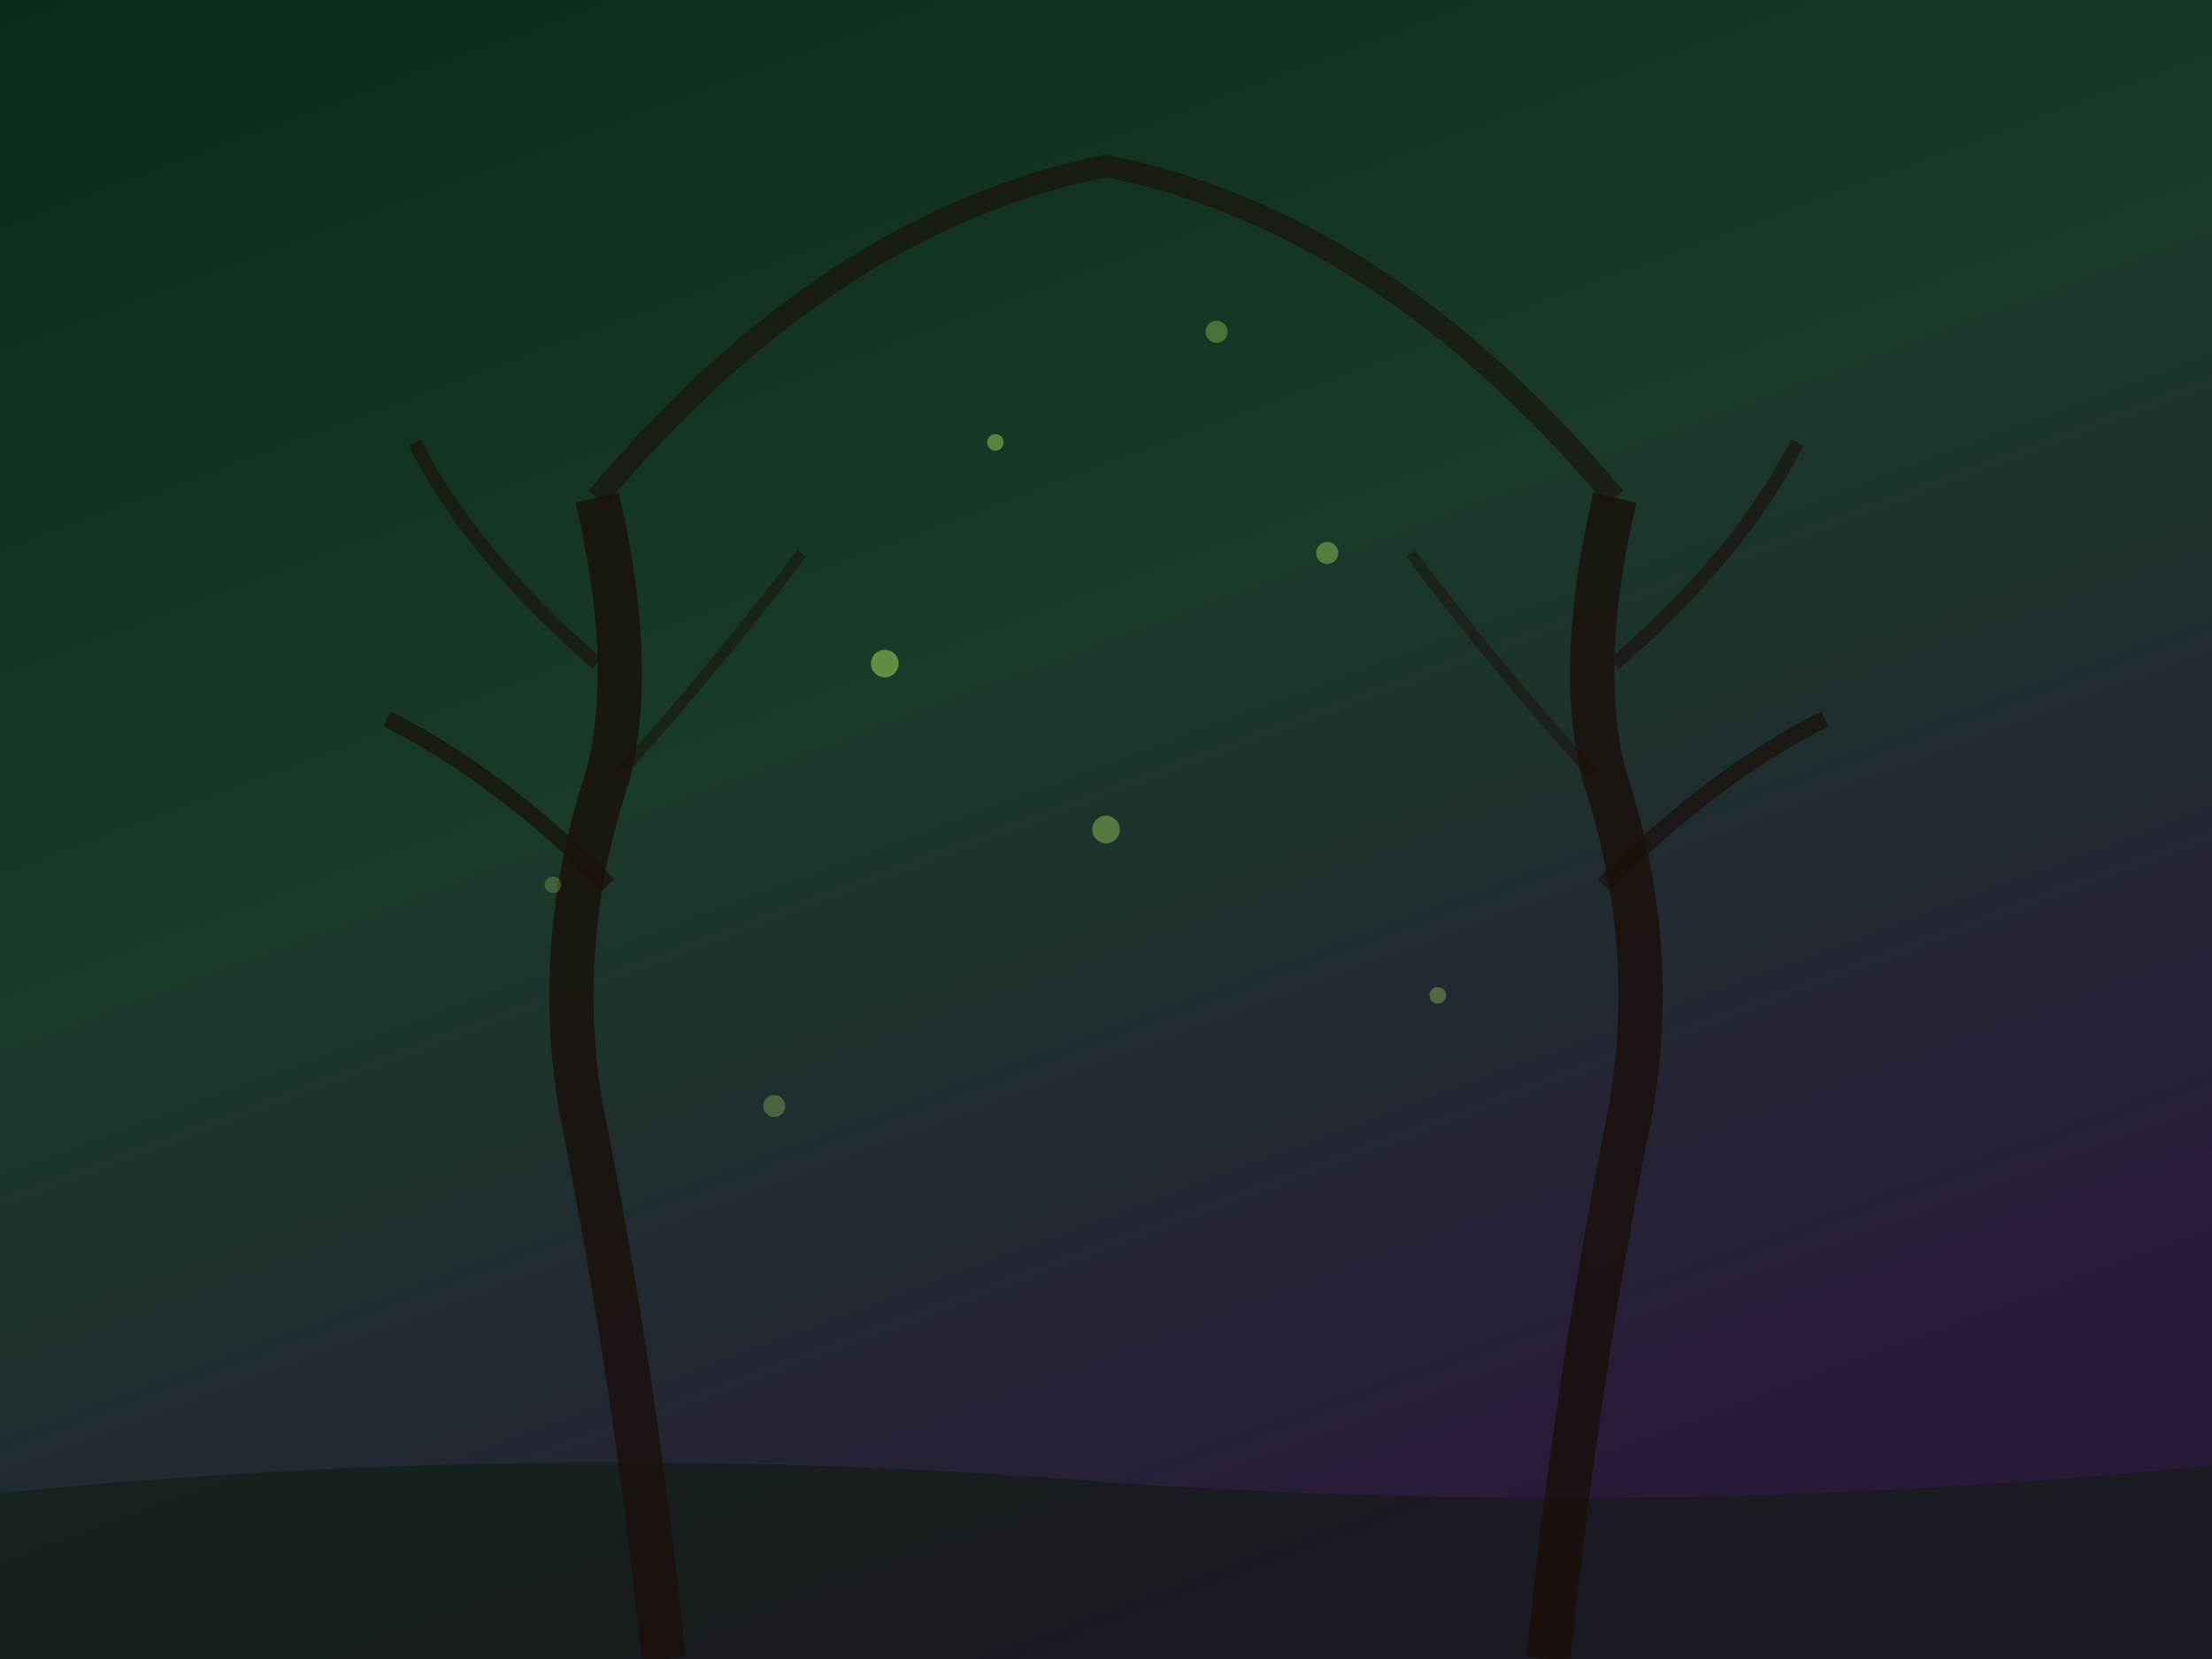
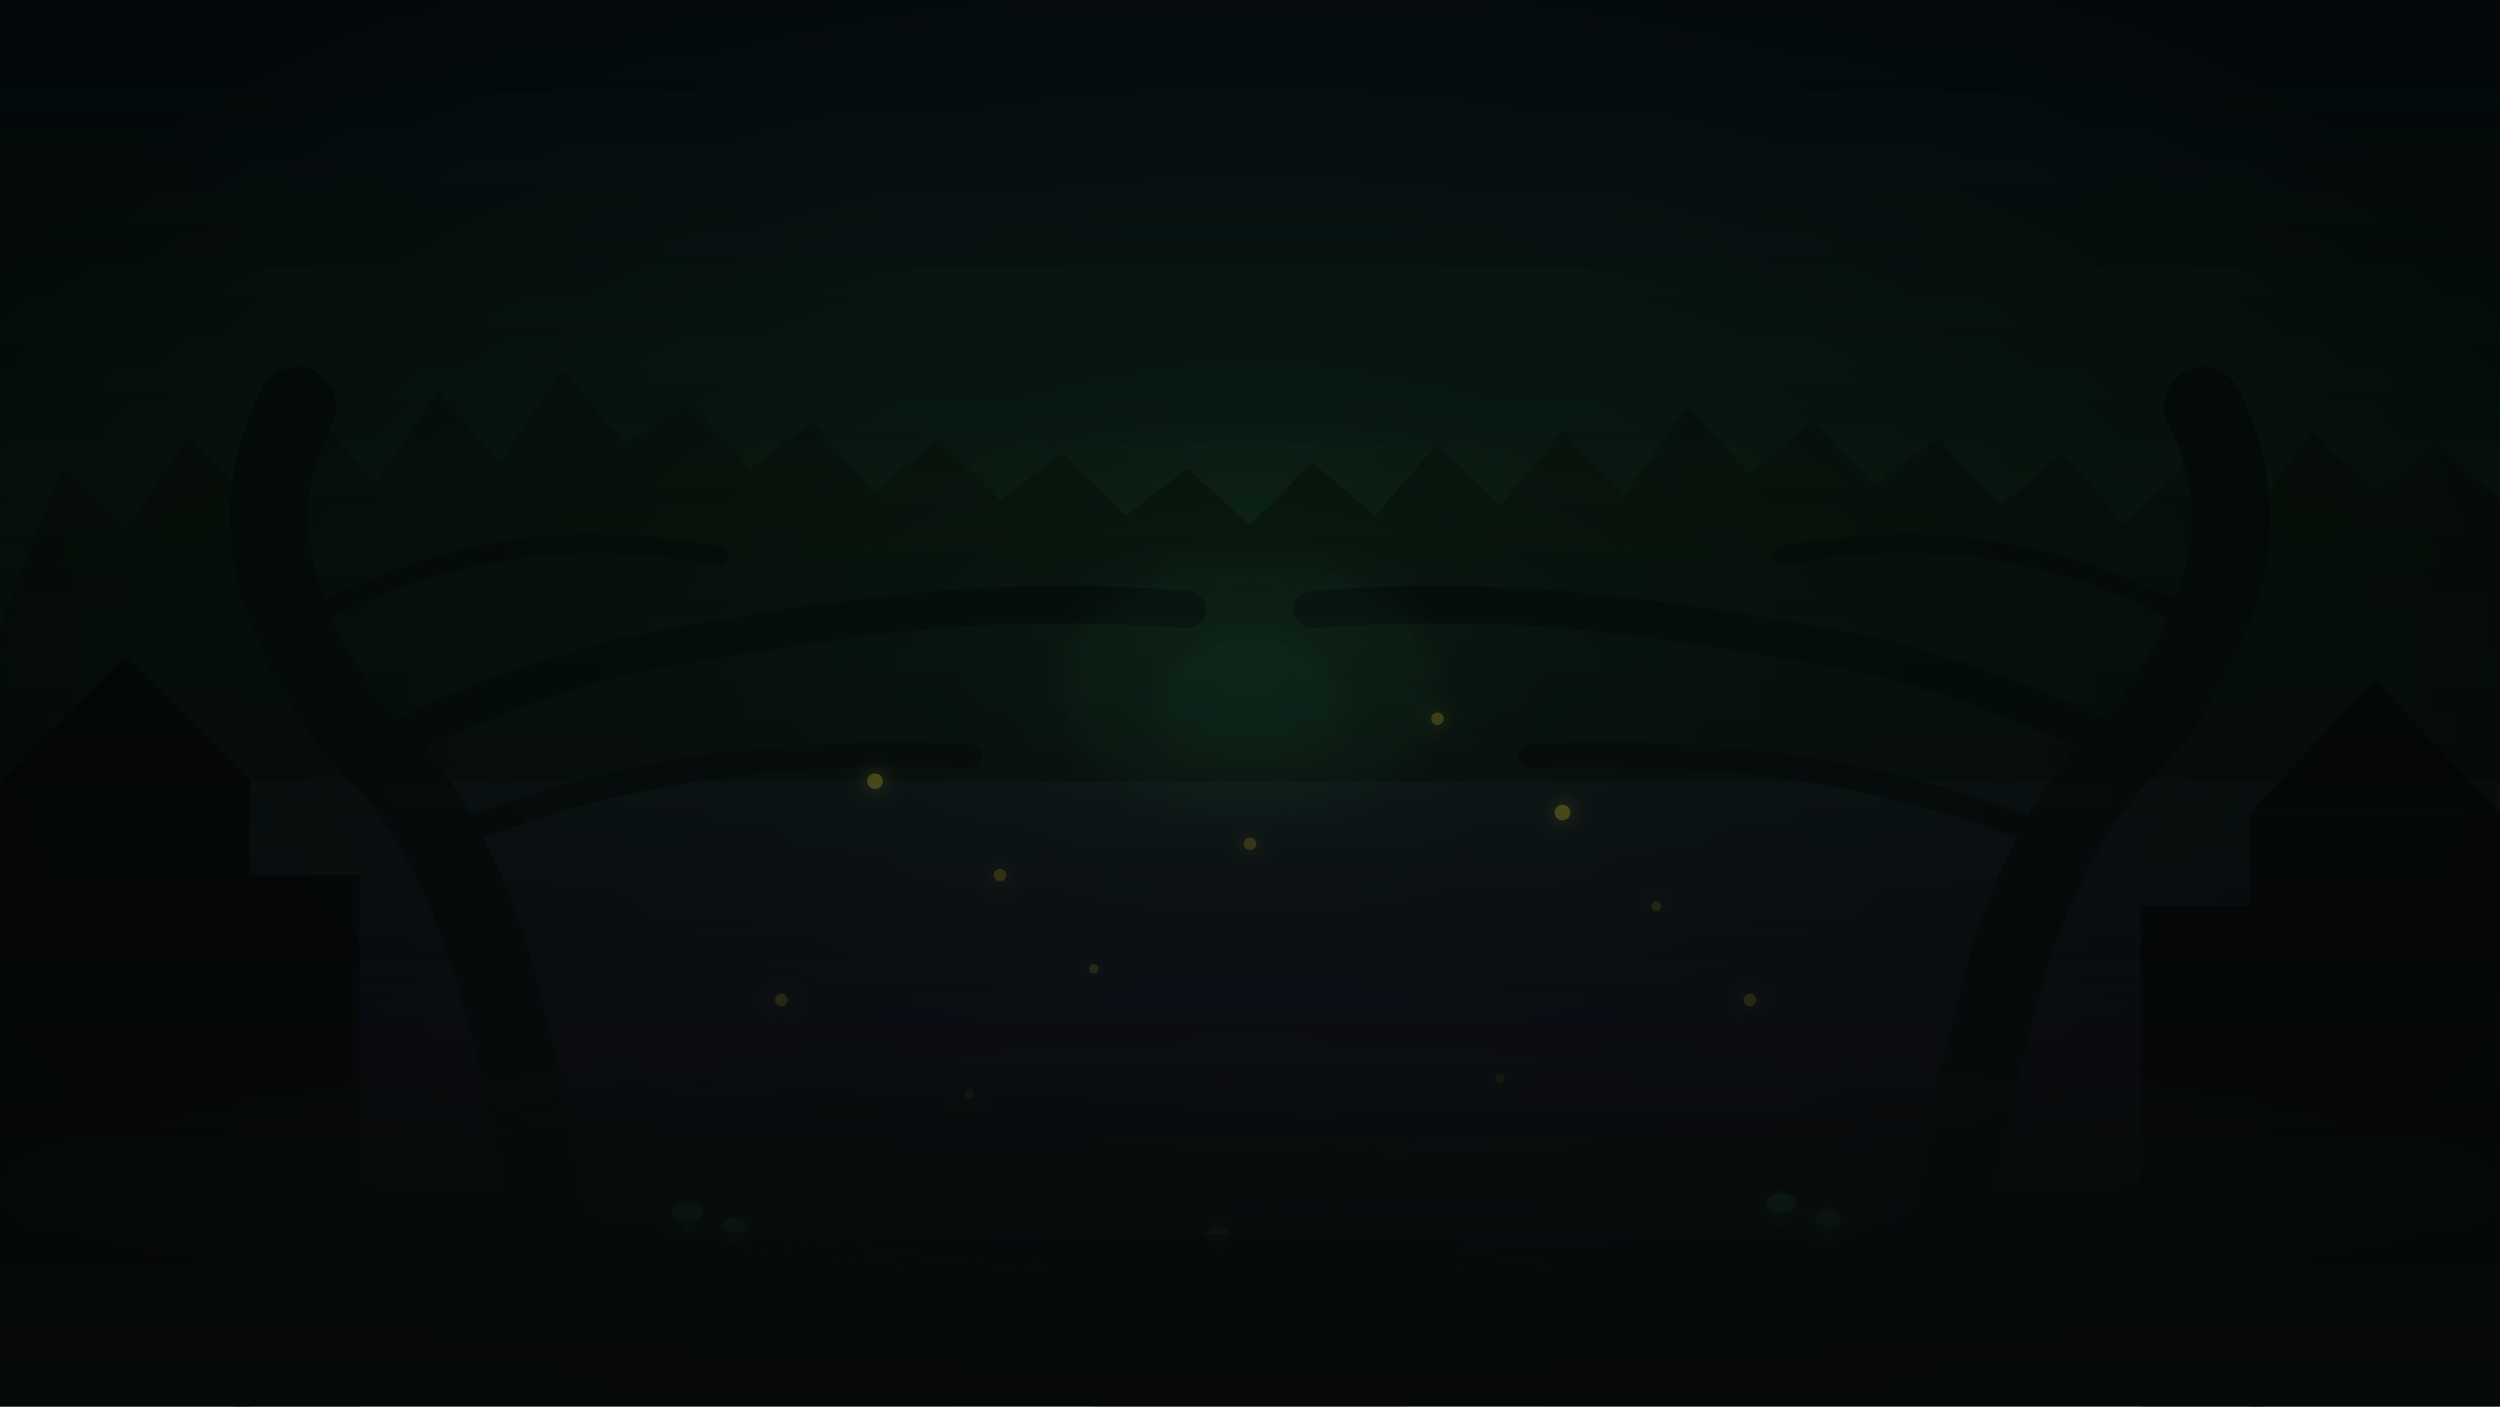
- <svg xmlns="http://www.w3.org/2000/svg" viewBox="0 0 400 300">
+ <svg xmlns="http://www.w3.org/2000/svg" width="800" height="450" viewBox="0 0 800 450">
  <defs>
-     <linearGradient id="bg" x1="0" y1="0" x2=".5" y2="1">
-       <stop offset="0%" stop-color="#0a2a1a" />
-       <stop offset="50%" stop-color="#1a3a2a" />
-       <stop offset="100%" stop-color="#2a1a3a" />
+     <linearGradient id="sky" x1="0" y1="0" x2="0" y2="1">
+       <stop offset="0%" stop-color="#0a1820" />
+       <stop offset="40%" stop-color="#0c2818" />
+       <stop offset="75%" stop-color="#1a1830" />
+       <stop offset="100%" stop-color="#0a0c18" />
+     </linearGradient>
+     <radialGradient id="deep-light" cx="50%" cy="45%" r="20%">
+       <stop offset="0%" stop-color="#40c080" stop-opacity="0.2" />
+       <stop offset="100%" stop-color="#0c2818" stop-opacity="0" />
+     </radialGradient>
+     <filter id="glow">
+       <feGaussianBlur stdDeviation="3" result="b" />
+       <feMerge>
+         <feMergeNode in="b" />
+         <feMergeNode in="SourceGraphic" />
+       </feMerge>
+     </filter>
+     <filter id="soft">
+       <feGaussianBlur stdDeviation="4" />
+     </filter>
+     <linearGradient id="ground" x1="0" y1="0" x2="0" y2="1">
+       <stop offset="0%" stop-color="#0c1810" />
+       <stop offset="100%" stop-color="#060a08" />
    </linearGradient>
  </defs>
-   <rect width="400" height="300" fill="url(#bg)" />
-   <path d="M0 270Q100 260 200 268Q300 275 400 265L400 300H0Z" fill="#0a1a0a" opacity=".5" />
-   <path d="M120 300Q115 250 105 200Q100 170 110 140Q115 120 108 90" fill="none" stroke="#1a0f0a" stroke-width="8" opacity=".8" />
-   <path d="M110 160Q90 140 70 130" fill="none" stroke="#1a0f0a" stroke-width="3" opacity=".7" />
-   <path d="M108 120Q85 100 75 80" fill="none" stroke="#1a0f0a" stroke-width="2.5" opacity=".6" />
-   <path d="M112 140Q130 120 145 100" fill="none" stroke="#1a0f0a" stroke-width="2" opacity=".5" />
-   <path d="M280 300Q285 250 295 200Q300 170 290 140Q285 120 292 90" fill="none" stroke="#1a0f0a" stroke-width="8" opacity=".8" />
-   <path d="M290 160Q310 140 330 130" fill="none" stroke="#1a0f0a" stroke-width="3" opacity=".7" />
-   <path d="M292 120Q315 100 325 80" fill="none" stroke="#1a0f0a" stroke-width="2.5" opacity=".6" />
-   <path d="M288 140Q270 120 255 100" fill="none" stroke="#1a0f0a" stroke-width="2" opacity=".5" />
-   <path d="M108 90Q150 40 200 30Q250 40 292 90" fill="none" stroke="#1a0f0a" stroke-width="4" opacity=".6" />
-   <circle cx="160" cy="120" r="2.5" fill="#aae060" opacity=".5" />
-   <circle cx="240" cy="100" r="2" fill="#aae060" opacity=".4" />
-   <circle cx="180" cy="80" r="1.5" fill="#aae060" opacity=".45" />
-   <circle cx="220" cy="60" r="2" fill="#aae060" opacity=".35" />
-   <circle cx="140" cy="200" r="2" fill="#aae060" opacity=".3" />
-   <circle cx="260" cy="180" r="1.5" fill="#aae060" opacity=".35" />
-   <circle cx="200" cy="150" r="2.5" fill="#aae060" opacity=".4" />
-   <circle cx="100" cy="160" r="1.5" fill="#aae060" opacity=".25" />
+   <rect width="800" height="450" fill="url(#sky)" />
+   <rect width="800" height="450" fill="url(#deep-light)" />
+   <g fill="#081810" opacity="0.7">
+     <polygon points="0,200 20,150 40,170 60,140 80,160 100,130 120,155 140,125 160,148 180,118 200,142 220,128 240,150 260,135 280,158 300,140 320,160 340,145 360,165 380,150 400,168 420,148 440,165 460,142 480,162 500,138 520,158 540,130 560,152 580,135 600,155 620,140 640,162 660,145 680,168 700,148 720,165 740,138 760,158 780,142 800,160 800,250 0,250" />
+   </g>
+   <g fill="#061210" opacity="0.9">
+     <path d="M180,420 Q170,350 155,300 Q140,260 120,240 Q100,220 90,190 Q80,160 95,130" stroke="#061210" stroke-width="25" fill="none" stroke-linecap="round" />
+     <path d="M120,240 Q160,220 200,210 Q250,200 300,195 Q340,192 380,195" stroke="#061210" stroke-width="12" fill="none" stroke-linecap="round" />
+     <path d="M140,270 Q180,252 230,245 Q270,240 310,242" stroke="#061210" stroke-width="8" fill="none" stroke-linecap="round" />
+     <path d="M95,200 Q130,180 170,175 Q200,172 230,178" stroke="#061210" stroke-width="6" fill="none" stroke-linecap="round" />
+     <path d="M620,420 Q630,350 645,300 Q660,260 680,240 Q700,220 710,190 Q720,160 705,130" stroke="#061210" stroke-width="25" fill="none" stroke-linecap="round" />
+     <path d="M680,240 Q640,220 600,210 Q550,200 500,195 Q460,192 420,195" stroke="#061210" stroke-width="12" fill="none" stroke-linecap="round" />
+     <path d="M660,270 Q620,252 570,245 Q530,240 490,242" stroke="#061210" stroke-width="8" fill="none" stroke-linecap="round" />
+     <path d="M705,200 Q670,180 630,175 Q600,172 570,178" stroke="#061210" stroke-width="6" fill="none" stroke-linecap="round" />
+   </g>
+   <g stroke="#0a1810" stroke-width="4" fill="none" stroke-linecap="round" opacity="0.7">
+     <path d="M200,400 Q250,395 300,405 Q340,410 380,400" />
+     <path d="M420,405 Q460,398 500,408 Q540,412 600,402" />
+     <path d="M250,420 Q300,415 350,425" />
+     <path d="M450,418 Q500,412 550,422" />
+   </g>
+   <ellipse cx="400" cy="220" rx="60" ry="40" fill="#30a068" opacity="0.08" filter="url(#soft)" />
+   <ellipse cx="400" cy="225" rx="30" ry="20" fill="#40c080" opacity="0.06" filter="url(#soft)" />
+   <g filter="url(#glow)">
+     <ellipse cx="220" cy="388" rx="5" ry="3" fill="#30c080" opacity="0.5" />
+     <rect x="219" y="388" width="2" height="8" fill="#1a6040" opacity="0.4" />
+     <ellipse cx="235" cy="392" rx="4" ry="2.5" fill="#40d090" opacity="0.4" />
+     <rect x="234" y="392" width="2" height="6" fill="#1a6040" opacity="0.3" />
+     <ellipse cx="570" cy="385" rx="5" ry="3" fill="#30c080" opacity="0.5" />
+     <rect x="569" y="385" width="2" height="8" fill="#1a6040" opacity="0.4" />
+     <ellipse cx="585" cy="390" rx="4" ry="2.5" fill="#40d090" opacity="0.4" />
+     <rect x="584" y="390" width="2" height="6" fill="#1a6040" opacity="0.3" />
+     <ellipse cx="390" cy="395" rx="4" ry="2.5" fill="#40d090" opacity="0.35" />
+     <rect x="389" y="395" width="2" height="6" fill="#1a6040" opacity="0.3" />
+   </g>
+   <g filter="url(#glow)">
+     <circle cx="280" cy="250" r="2.5" fill="#e0d040" opacity="0.6" />
+     <circle cx="320" cy="280" r="2" fill="#c0b030" opacity="0.5" />
+     <circle cx="500" cy="260" r="2.5" fill="#e0d040" opacity="0.6" />
+     <circle cx="460" cy="230" r="2" fill="#c0b030" opacity="0.5" />
+     <circle cx="350" cy="310" r="1.5" fill="#e0d040" opacity="0.4" />
+     <circle cx="530" cy="290" r="1.5" fill="#c0b030" opacity="0.4" />
+     <circle cx="250" cy="320" r="2" fill="#e0d040" opacity="0.45" />
+     <circle cx="560" cy="320" r="2" fill="#e0d040" opacity="0.45" />
+     <circle cx="400" cy="270" r="2" fill="#c0b030" opacity="0.5" />
+     <circle cx="310" cy="350" r="1.5" fill="#e0d040" opacity="0.35" />
+     <circle cx="480" cy="345" r="1.5" fill="#c0b030" opacity="0.35" />
+   </g>
+   <g fill="#040a08">
+     <rect x="0" y="250" width="80" height="200" />
+     <rect x="75" y="280" width="40" height="170" />
+     <polygon points="0,250 40,210 80,250" />
+     <rect x="720" y="260" width="80" height="190" />
+     <rect x="685" y="290" width="40" height="160" />
+     <polygon points="720,260 760,218 800,260" />
+   </g>
+   <ellipse cx="400" cy="380" rx="400" ry="45" fill="#1a2828" opacity="0.3" filter="url(#soft)" />
+   <ellipse cx="300" cy="370" rx="150" ry="25" fill="#0c1818" opacity="0.25" filter="url(#soft)" />
+   <rect x="0" y="405" width="800" height="45" fill="url(#ground)" />
+   <polygon points="350,450 450,450 470,395 330,395" fill="#0a1210" opacity="0.6" />
+   <radialGradient id="vig" cx="50%" cy="48%" r="58%">
+     <stop offset="0%" stop-color="#000" stop-opacity="0" />
+     <stop offset="100%" stop-color="#000" stop-opacity="0.65" />
+   </radialGradient>
+   <rect width="800" height="450" fill="url(#vig)" />
+   <linearGradient id="fade" x1="0" y1="0" x2="0" y2="1">
+     <stop offset="0%" stop-color="#060a08" stop-opacity="0" />
+     <stop offset="100%" stop-color="#060a08" stop-opacity="0.8" />
+   </linearGradient>
+   <rect width="800" height="450" fill="url(#fade)" />
</svg>
